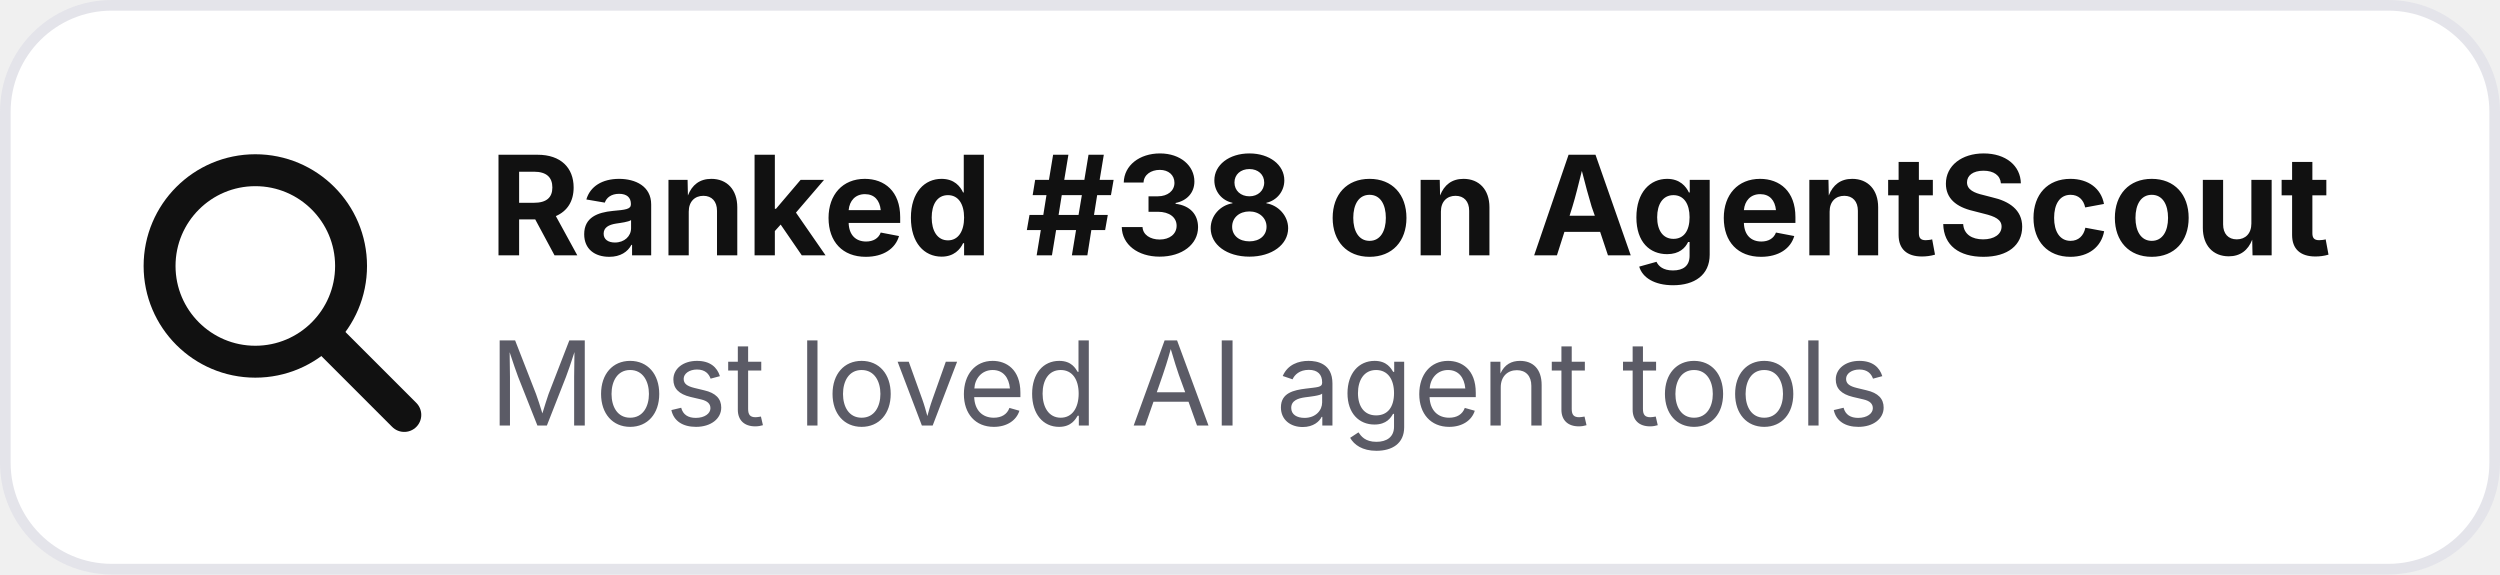
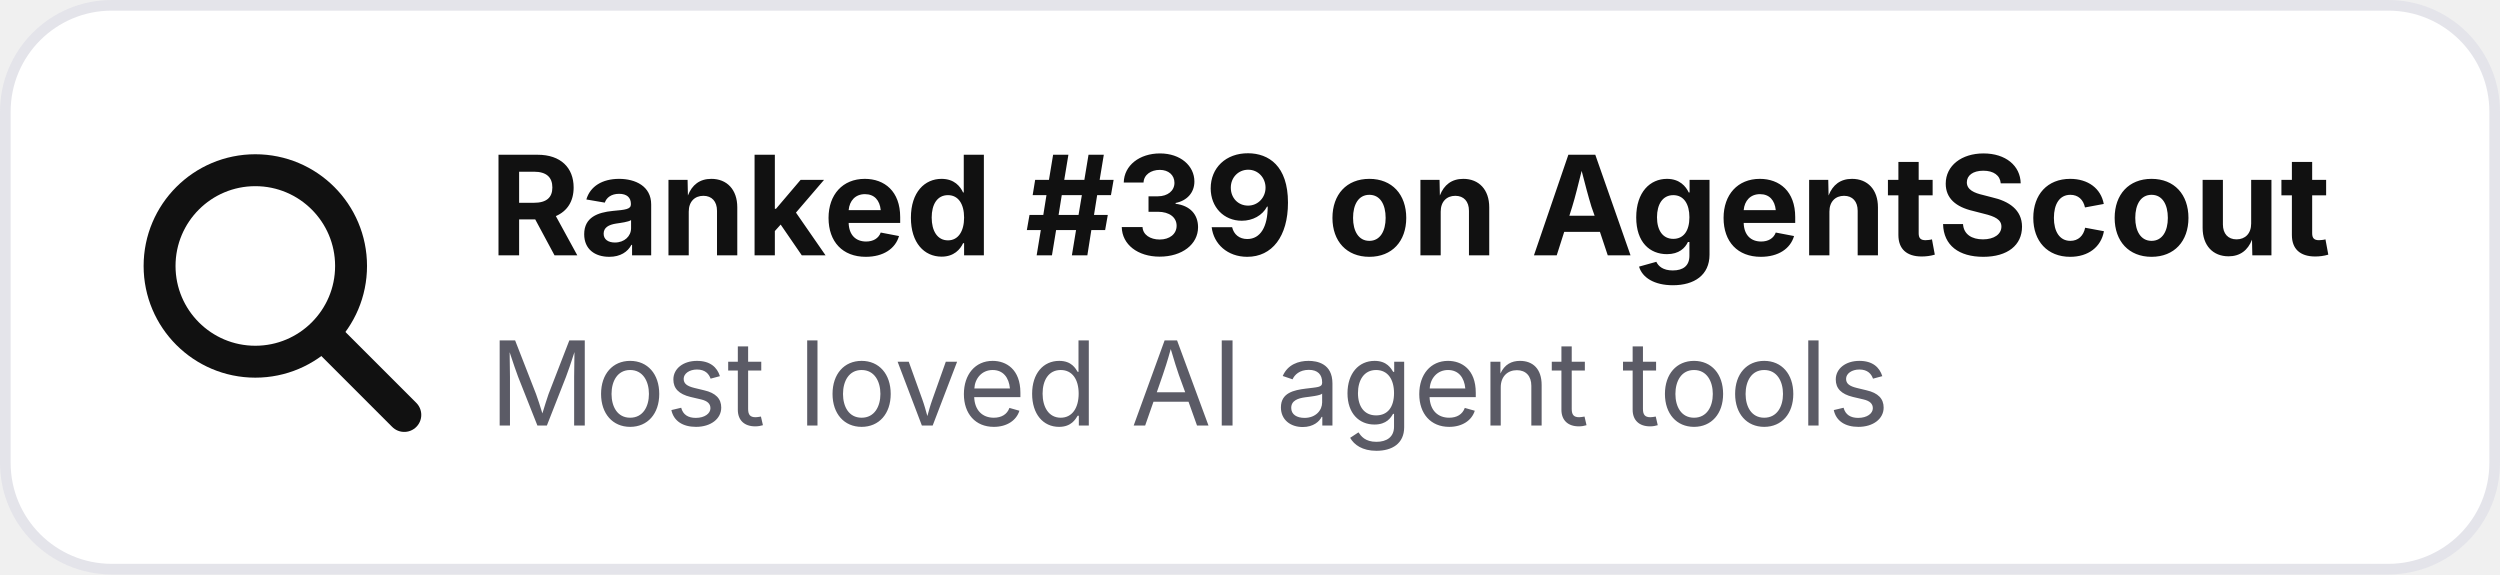
- <svg xmlns="http://www.w3.org/2000/svg" width="235" height="54" viewBox="0 0 235 54" role="img" aria-label="Ranked #38 on AgentScout">
+ <svg xmlns="http://www.w3.org/2000/svg" width="235" height="54" viewBox="0 0 235 54" role="img" aria-label="Ranked #39 on AgentScout">
  <rect x=".5" y=".5" width="234" height="53" rx="10" fill="#ffffff" stroke="#e4e4ea" />
  <circle cx="24" cy="25" r="9" fill="none" stroke="#111111" stroke-width="3" />
  <path d="M31 32l7 7" stroke="#111111" stroke-width="3.2" stroke-linecap="round" />
-   <text x="46" y="24" font-family="Inter,Segoe UI,Arial,sans-serif" font-size="13" font-weight="700" fill="#111111">Ranked #38 on AgentScout</text>
+   <text x="46" y="24" font-family="Inter,Segoe UI,Arial,sans-serif" font-size="13" font-weight="700" fill="#111111">Ranked #39 on AgentScout</text>
  <text x="46" y="40" font-family="Inter,Segoe UI,Arial,sans-serif" font-size="11" fill="#5b5b66">Most loved AI agent tools</text>
</svg>
